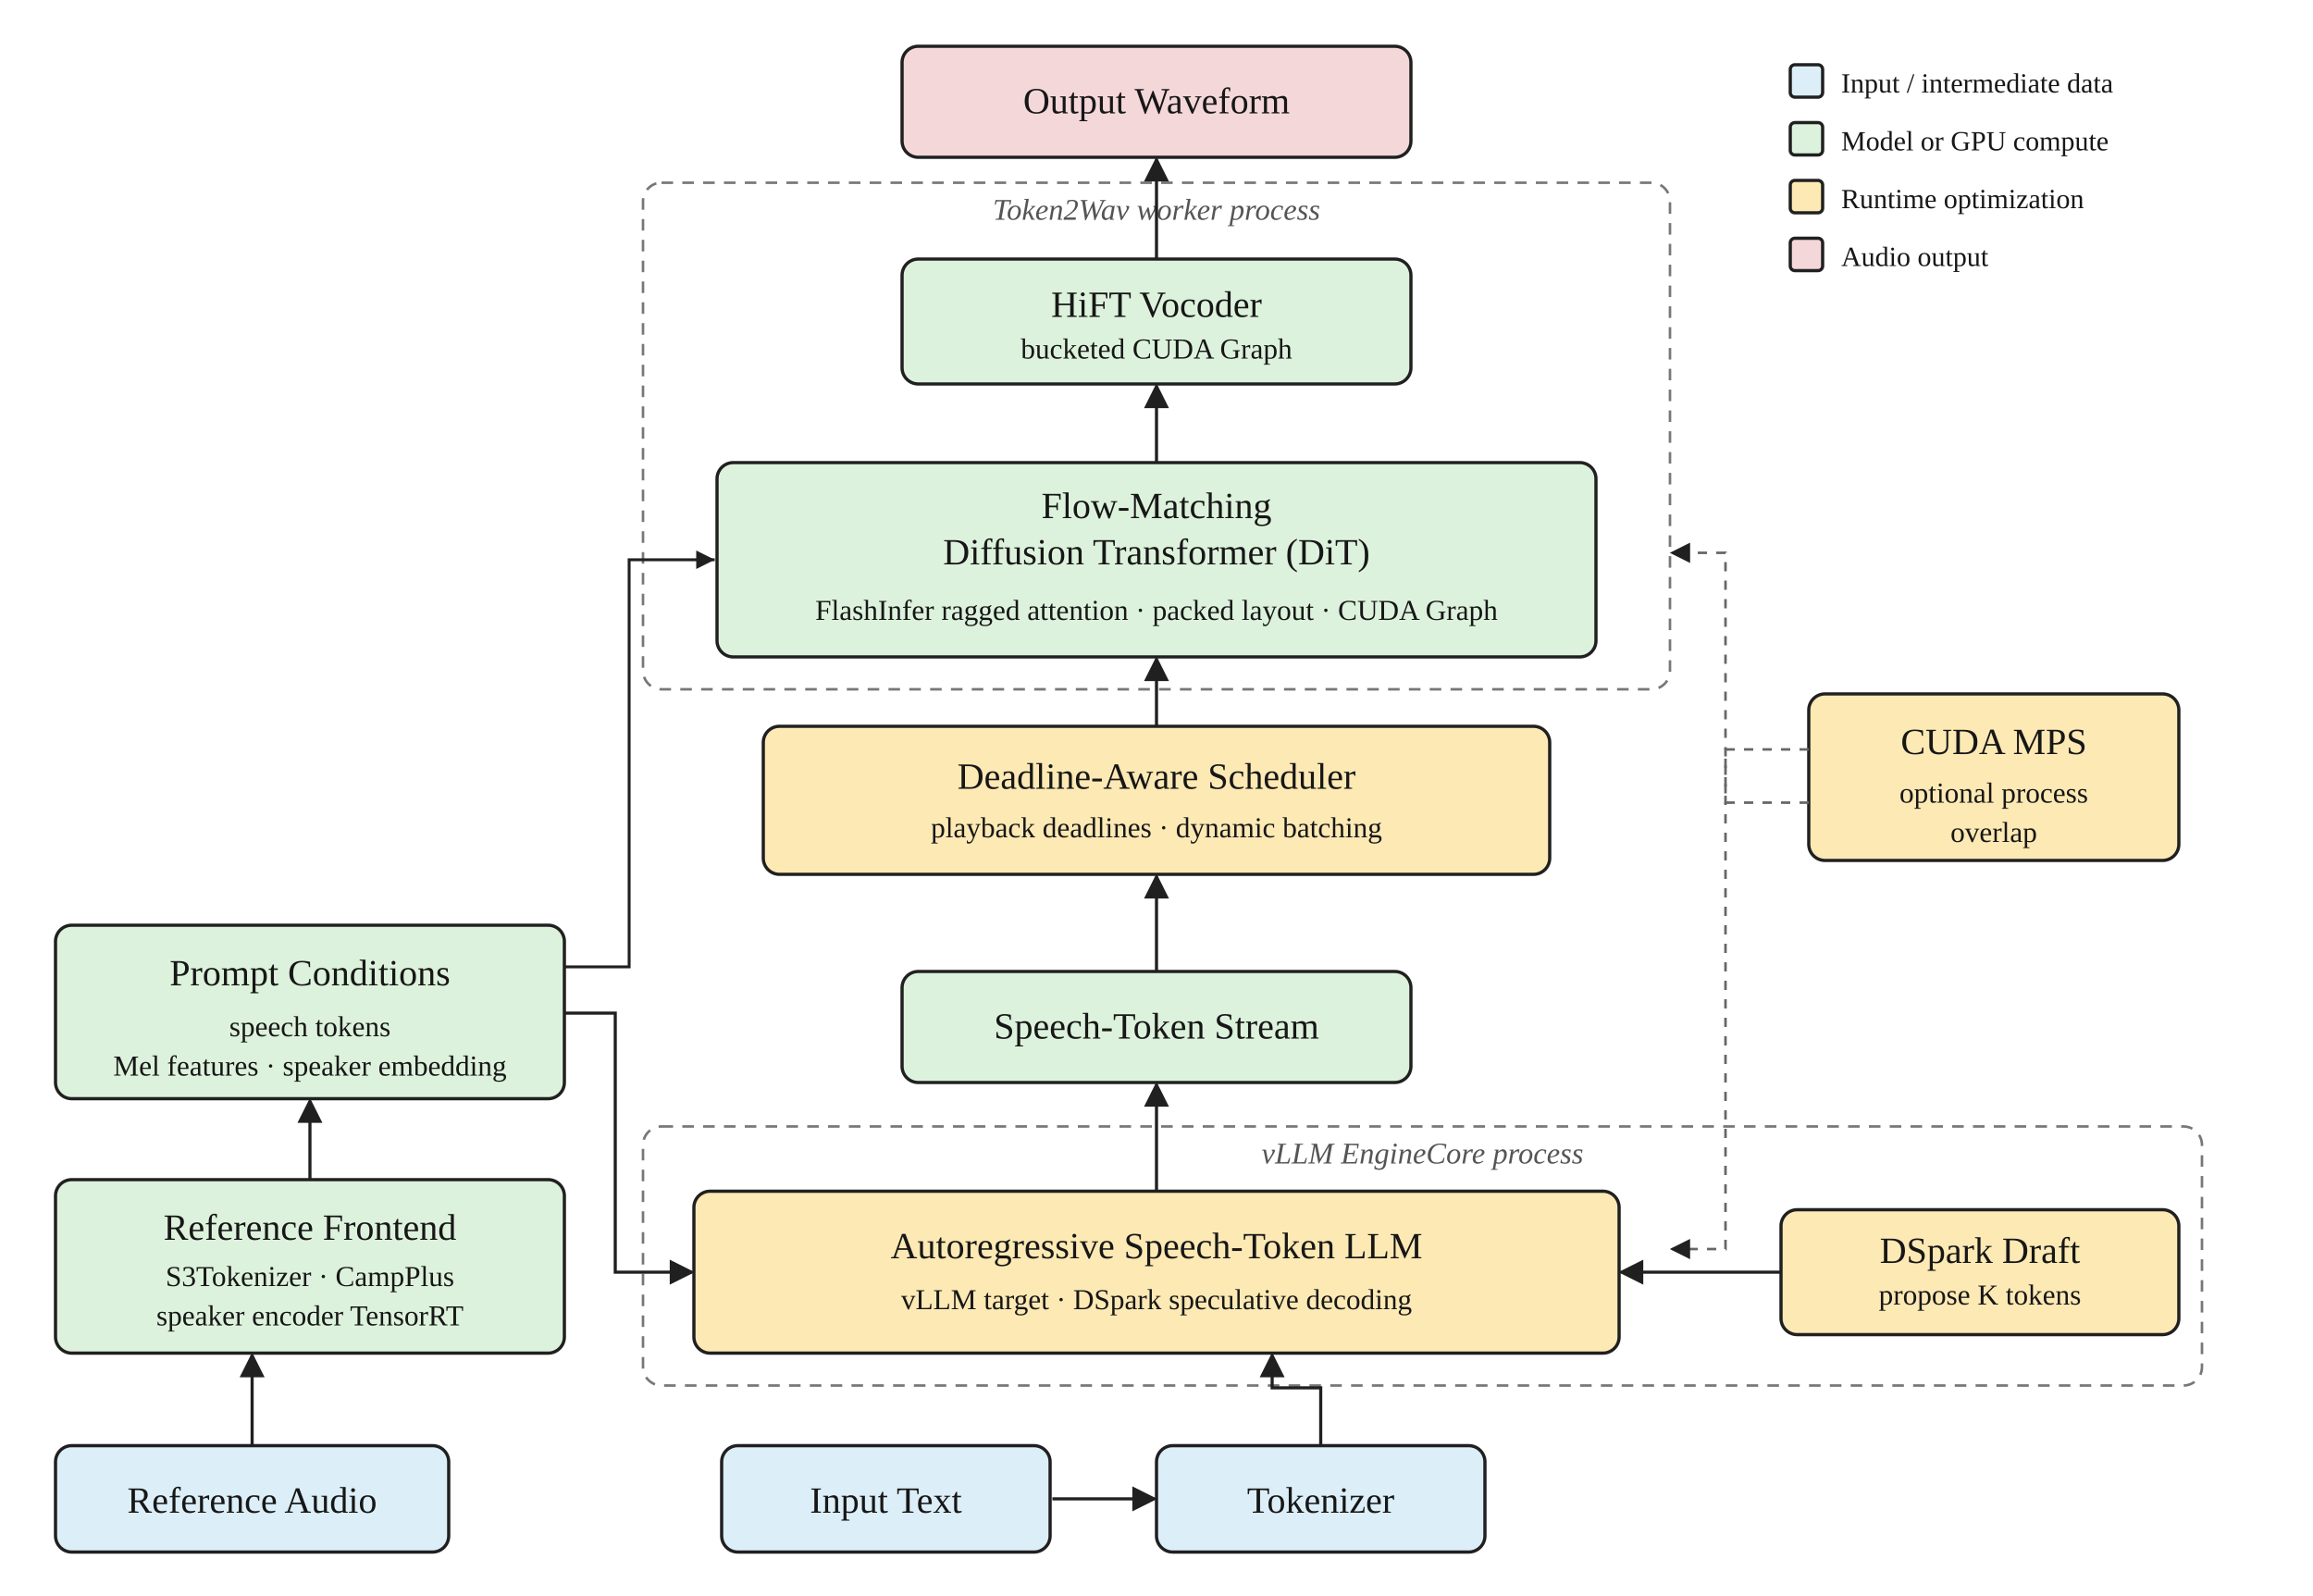
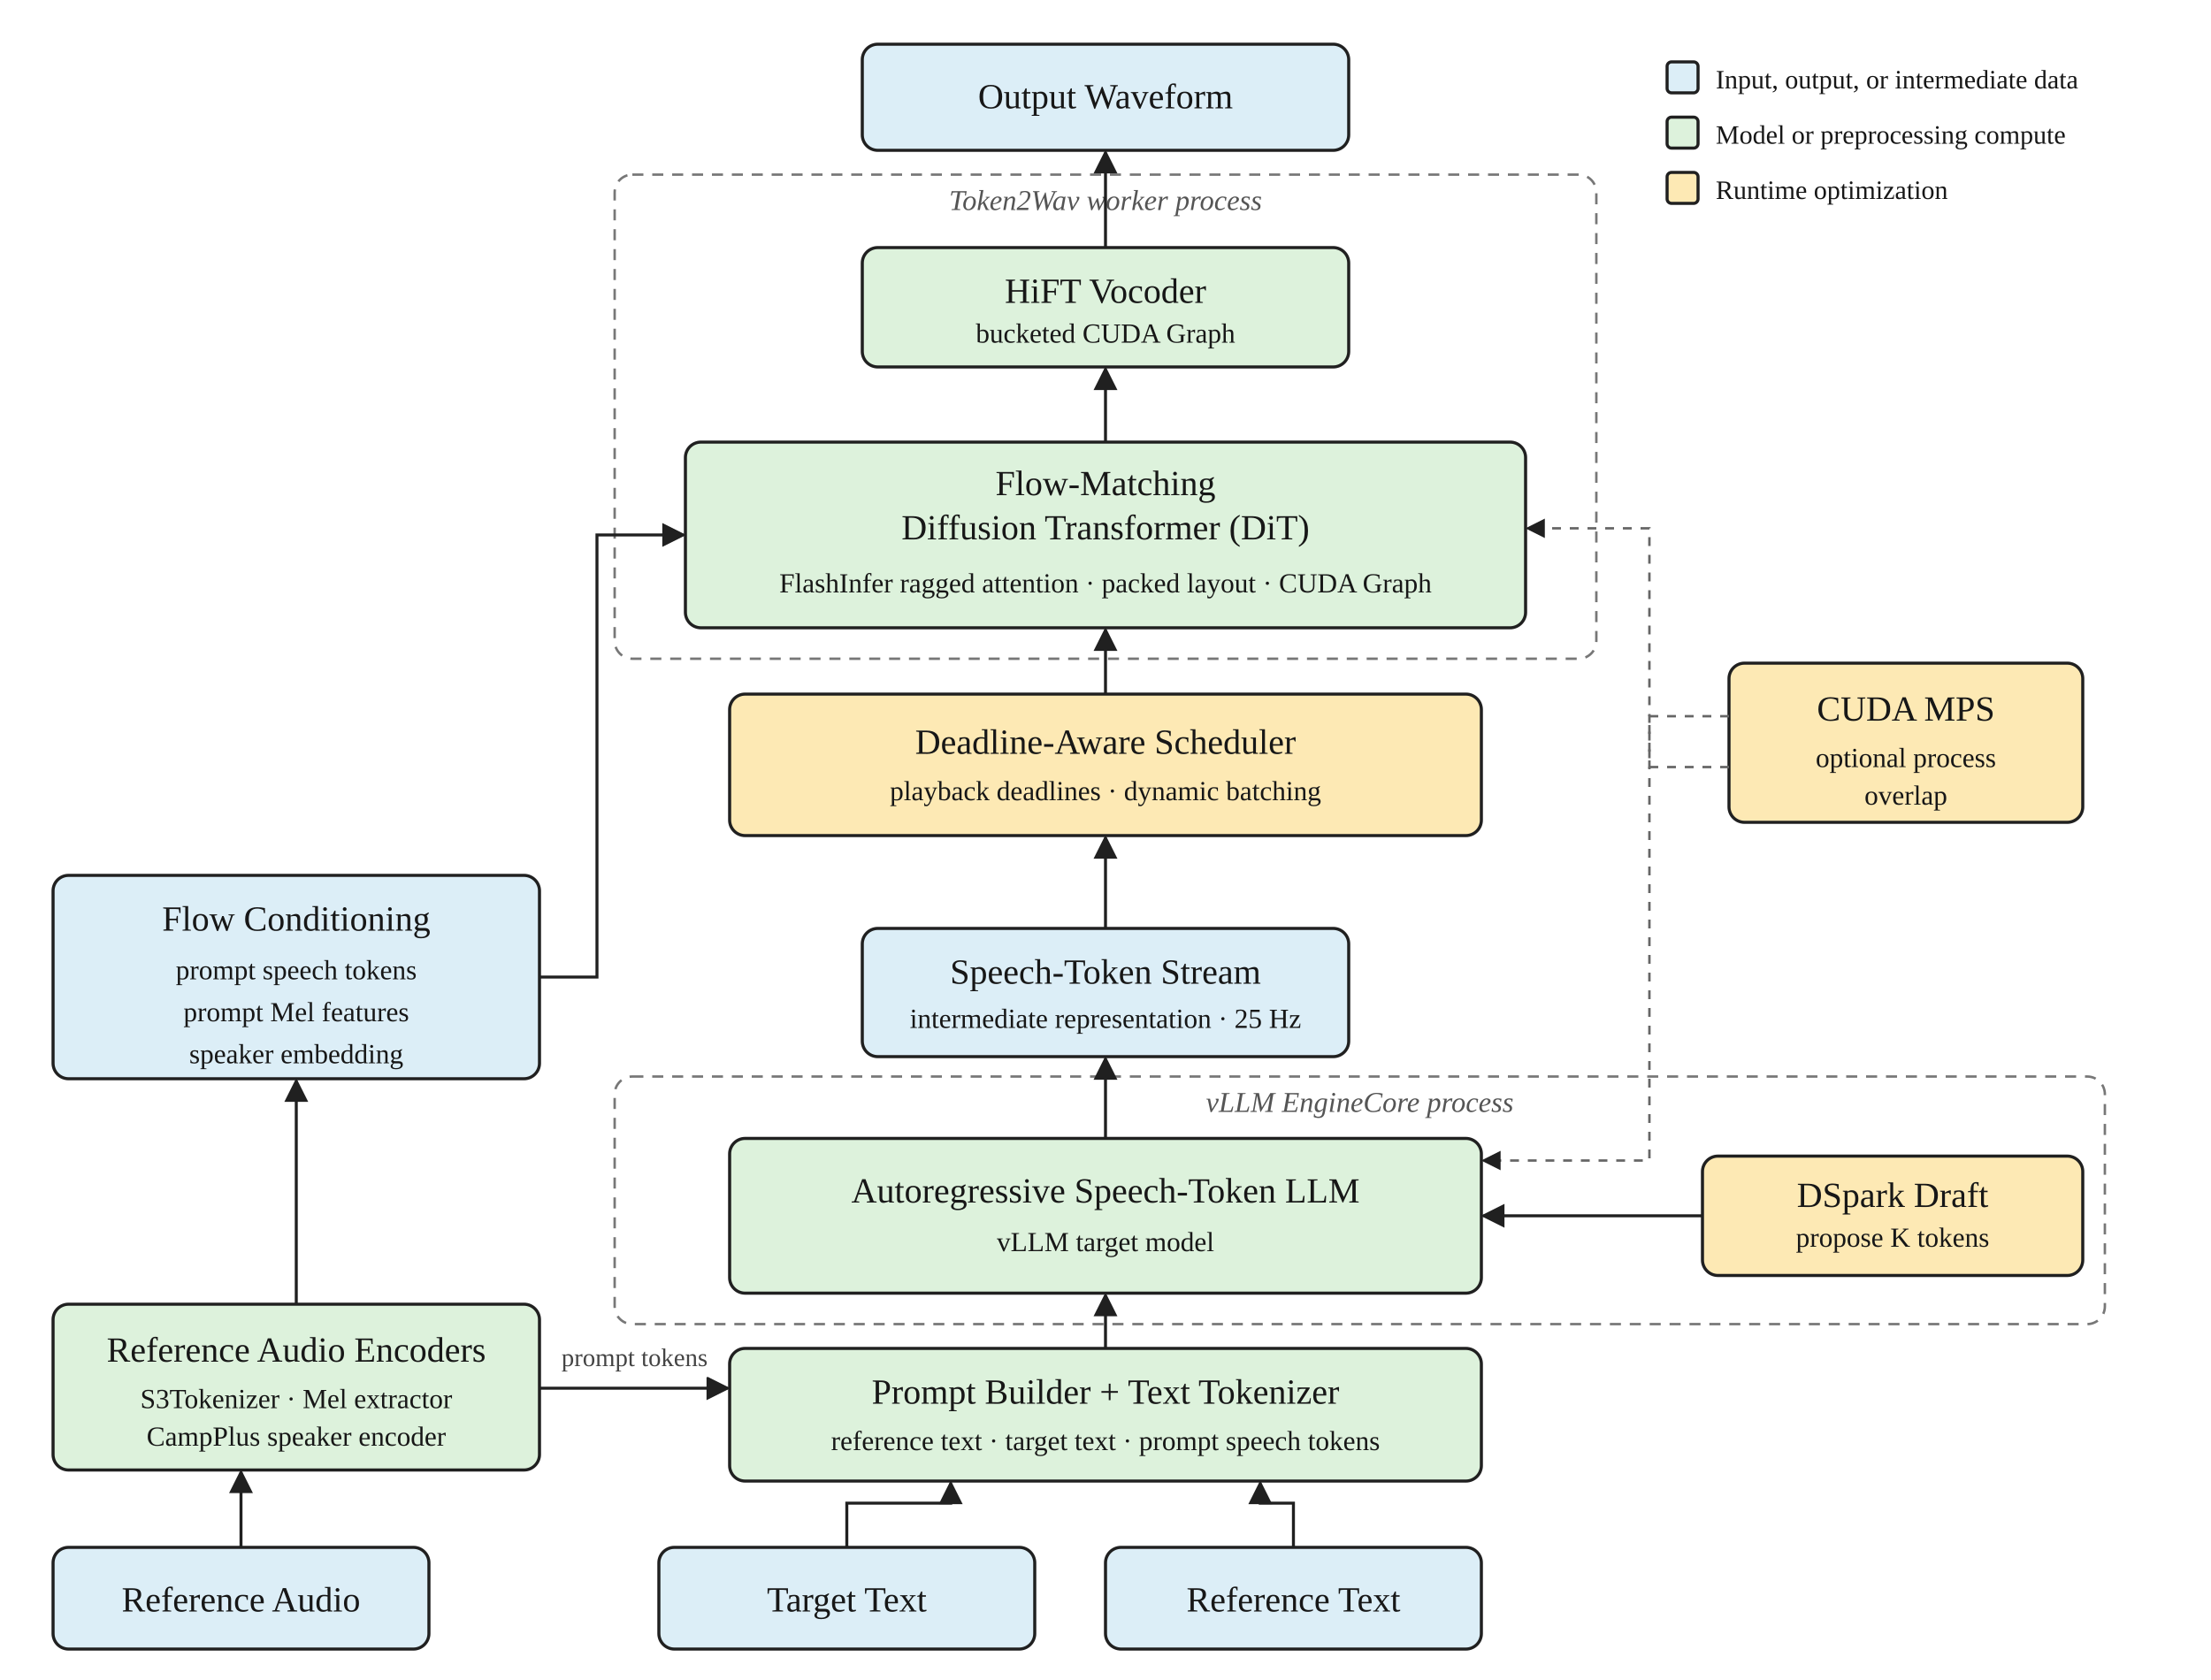
- <svg xmlns="http://www.w3.org/2000/svg" width="1000" height="690" viewBox="0 0 1000 690" role="img" aria-labelledby="title description">
+ <svg xmlns="http://www.w3.org/2000/svg" width="1000" height="760" viewBox="0 0 1000 760" role="img" aria-labelledby="title description">
  <defs>
    <marker id="arrow" markerWidth="8" markerHeight="8" refX="7" refY="4" orient="auto" markerUnits="strokeWidth">
      <path d="M0,0 L8,4 L0,8 Z" fill="#202020" />
    </marker>
    <style>
      .box { stroke: #202020; stroke-width: 1.4; }
-       .io { fill: #dceef7; }
-       .model { fill: #ddf2dc; }
+       .data { fill: #dceef7; }
+       .compute { fill: #ddf2dc; }
      .runtime { fill: #fde9b4; }
-       .output { fill: #f4d7d9; }
      .boundary { fill: none; stroke: #777; stroke-width: 1.1; stroke-dasharray: 5 4; }
      .arrow { fill: none; stroke: #202020; stroke-width: 1.35; marker-end: url(#arrow); }
-       .branch { fill: none; stroke: #202020; stroke-width: 1.25; }
      .feedback { fill: none; stroke: #666; stroke-width: 1.1; stroke-dasharray: 4 4; marker-end: url(#arrow); }
      text { fill: #171717; font-family: "Times New Roman", "Noto Serif", serif; text-anchor: middle; }
      .label { font-size: 16px; font-weight: 400; }
      .small { font-size: 12.5px; font-weight: 400; }
      .tiny { font-size: 12px; font-weight: 400; }
+       .edge-label { font-size: 11.5px; fill: #444; }
      .boundary-label { font-size: 13px; fill: #555; font-style: italic; }
      .legend { font-size: 12px; text-anchor: start; }
    </style>
  </defs>
-   <rect width="1000" height="690" fill="#fff" />
+   <rect width="1000" height="760" fill="#fff" />
  <rect class="boundary" x="278" y="487" width="674" height="112" rx="8" />
  <text class="boundary-label" x="615" y="503">vLLM EngineCore process</text>
  <rect class="boundary" x="278" y="79" width="444" height="219" rx="8" />
  <text class="boundary-label" x="500" y="95">Token2Wav worker process</text>
-   <rect class="box output" x="390" y="20" width="220" height="48" rx="7" />
+   <rect class="box data" x="390" y="20" width="220" height="48" rx="7" />
  <text class="label" x="500" y="49">Output Waveform</text>
-   <rect class="box model" x="390" y="112" width="220" height="54" rx="7" />
+   <rect class="box compute" x="390" y="112" width="220" height="54" rx="7" />
  <text class="label" x="500" y="137">HiFT Vocoder</text>
  <text class="small" x="500" y="155">bucketed CUDA Graph</text>
-   <rect class="box model" x="310" y="200" width="380" height="84" rx="7" />
+   <rect class="box compute" x="310" y="200" width="380" height="84" rx="7" />
  <text class="label" x="500" y="224">Flow-Matching</text>
  <text class="label" x="500" y="244">Diffusion Transformer (DiT)</text>
  <text class="small" x="500" y="268">FlashInfer ragged attention · packed layout · CUDA Graph</text>
  <rect class="box runtime" x="330" y="314" width="340" height="64" rx="7" />
  <text class="label" x="500" y="341">Deadline-Aware Scheduler</text>
  <text class="small" x="500" y="362">playback deadlines · dynamic batching</text>
-   <rect class="box model" x="390" y="420" width="220" height="48" rx="7" />
-   <text class="label" x="500" y="449">Speech-Token Stream</text>
-   <rect class="box runtime" x="300" y="515" width="400" height="70" rx="7" />
+   <rect class="box data" x="390" y="420" width="220" height="58" rx="7" />
+   <text class="label" x="500" y="445">Speech-Token Stream</text>
+   <text class="small" x="500" y="465">intermediate representation · 25 Hz</text>
+   <rect class="box compute" x="330" y="515" width="340" height="70" rx="7" />
  <text class="label" x="500" y="544">Autoregressive Speech-Token LLM</text>
-   <text class="small" x="500" y="566">vLLM target · DSpark speculative decoding</text>
-   <path class="arrow" d="M500 515 V469" />
+   <text class="small" x="500" y="566">vLLM target model</text>
+   <path class="arrow" d="M500 515 V479" />
  <path class="arrow" d="M500 420 V379" />
  <path class="arrow" d="M500 314 V285" />
  <path class="arrow" d="M500 200 V167" />
  <path class="arrow" d="M500 112 V69" />
-   <rect class="box io" x="312" y="625" width="142" height="46" rx="7" />
-   <text class="label" x="383" y="654">Input Text</text>
-   <rect class="box io" x="500" y="625" width="142" height="46" rx="7" />
-   <text class="label" x="571" y="654">Tokenizer</text>
-   <path class="arrow" d="M455 648 H499" />
-   <path class="arrow" d="M571 625 V600 H550 V586" />
-   <rect class="box io" x="24" y="625" width="170" height="46" rx="7" />
-   <text class="label" x="109" y="654">Reference Audio</text>
-   <rect class="box model" x="24" y="510" width="220" height="75" rx="7" />
-   <text class="label" x="134" y="536">Reference Frontend</text>
-   <text class="small" x="134" y="556">S3Tokenizer · CampPlus</text>
-   <text class="small" x="134" y="573">speaker encoder TensorRT</text>
-   <rect class="box model" x="24" y="400" width="220" height="75" rx="7" />
-   <text class="label" x="134" y="426">Prompt Conditions</text>
-   <text class="small" x="134" y="448">speech tokens</text>
-   <text class="small" x="134" y="465">Mel features · speaker embedding</text>
-   <path class="arrow" d="M109 625 V586" />
-   <path class="arrow" d="M134 510 V476" />
-   <path class="arrow" d="M244 438 H266 V550 H299" />
-   <path class="branch" d="M244 418 H272 V242 H309" />
-   <path d="M309 242 L301 238 L301 246 Z" fill="#202020" />
+   <rect class="box compute" x="330" y="610" width="340" height="60" rx="7" />
+   <text class="label" x="500" y="635">Prompt Builder + Text Tokenizer</text>
+   <text class="small" x="500" y="656">reference text · target text · prompt speech tokens</text>
+   <path class="arrow" d="M500 610 V586" />
+   <rect class="box data" x="298" y="700" width="170" height="46" rx="7" />
+   <text class="label" x="383" y="729">Target Text</text>
+   <rect class="box data" x="500" y="700" width="170" height="46" rx="7" />
+   <text class="label" x="585" y="729">Reference Text</text>
+   <path class="arrow" d="M383 700 V680 H430 V671" />
+   <path class="arrow" d="M585 700 V680 H570 V671" />
+   <rect class="box data" x="24" y="700" width="170" height="46" rx="7" />
+   <text class="label" x="109" y="729">Reference Audio</text>
+   <rect class="box compute" x="24" y="590" width="220" height="75" rx="7" />
+   <text class="label" x="134" y="616">Reference Audio Encoders</text>
+   <text class="small" x="134" y="637">S3Tokenizer · Mel extractor</text>
+   <text class="small" x="134" y="654">CampPlus speaker encoder</text>
+   <path class="arrow" d="M109 700 V666" />
+   <rect class="box data" x="24" y="396" width="220" height="92" rx="7" />
+   <text class="label" x="134" y="421">Flow Conditioning</text>
+   <text class="small" x="134" y="443">prompt speech tokens</text>
+   <text class="small" x="134" y="462">prompt Mel features</text>
+   <text class="small" x="134" y="481">speaker embedding</text>
+   <path class="arrow" d="M134 590 V489" />
+   <path class="arrow" d="M244 442 H270 V242 H309" />
+   <path class="arrow" d="M244 628 H329" />
+   <rect x="254" y="606" width="66" height="17" fill="#fff" />
+   <text class="edge-label" x="287" y="618">prompt tokens</text>
  <rect class="box runtime" x="770" y="523" width="172" height="54" rx="7" />
  <text class="label" x="856" y="546">DSpark Draft</text>
  <text class="small" x="856" y="564">propose K tokens</text>
-   <path class="arrow" d="M770 550 H701" />
+   <path class="arrow" d="M770 550 H671" />
  <rect class="box runtime" x="782" y="300" width="160" height="72" rx="7" />
  <text class="label" x="862" y="326">CUDA MPS</text>
  <text class="small" x="862" y="347">optional process</text>
  <text class="small" x="862" y="364">overlap</text>
-   <path class="feedback" d="M782 324 H746 V540 H723" />
-   <path class="feedback" d="M782 347 H746 V239 H723" />
-   <rect class="box io" x="774" y="28" width="14" height="14" rx="2" />
-   <text class="legend" x="796" y="40">Input / intermediate data</text>
-   <rect class="box model" x="774" y="53" width="14" height="14" rx="2" />
-   <text class="legend" x="796" y="65">Model or GPU compute</text>
-   <rect class="box runtime" x="774" y="78" width="14" height="14" rx="2" />
-   <text class="legend" x="796" y="90">Runtime optimization</text>
-   <rect class="box output" x="774" y="103" width="14" height="14" rx="2" />
-   <text class="legend" x="796" y="115">Audio output</text>
+   <path class="feedback" d="M782 324 H746 V525 H671" />
+   <path class="feedback" d="M782 347 H746 V239 H691" />
+   <rect class="box data" x="754" y="28" width="14" height="14" rx="2" />
+   <text class="legend" x="776" y="40">Input, output, or intermediate data</text>
+   <rect class="box compute" x="754" y="53" width="14" height="14" rx="2" />
+   <text class="legend" x="776" y="65">Model or preprocessing compute</text>
+   <rect class="box runtime" x="754" y="78" width="14" height="14" rx="2" />
+   <text class="legend" x="776" y="90">Runtime optimization</text>
</svg>
